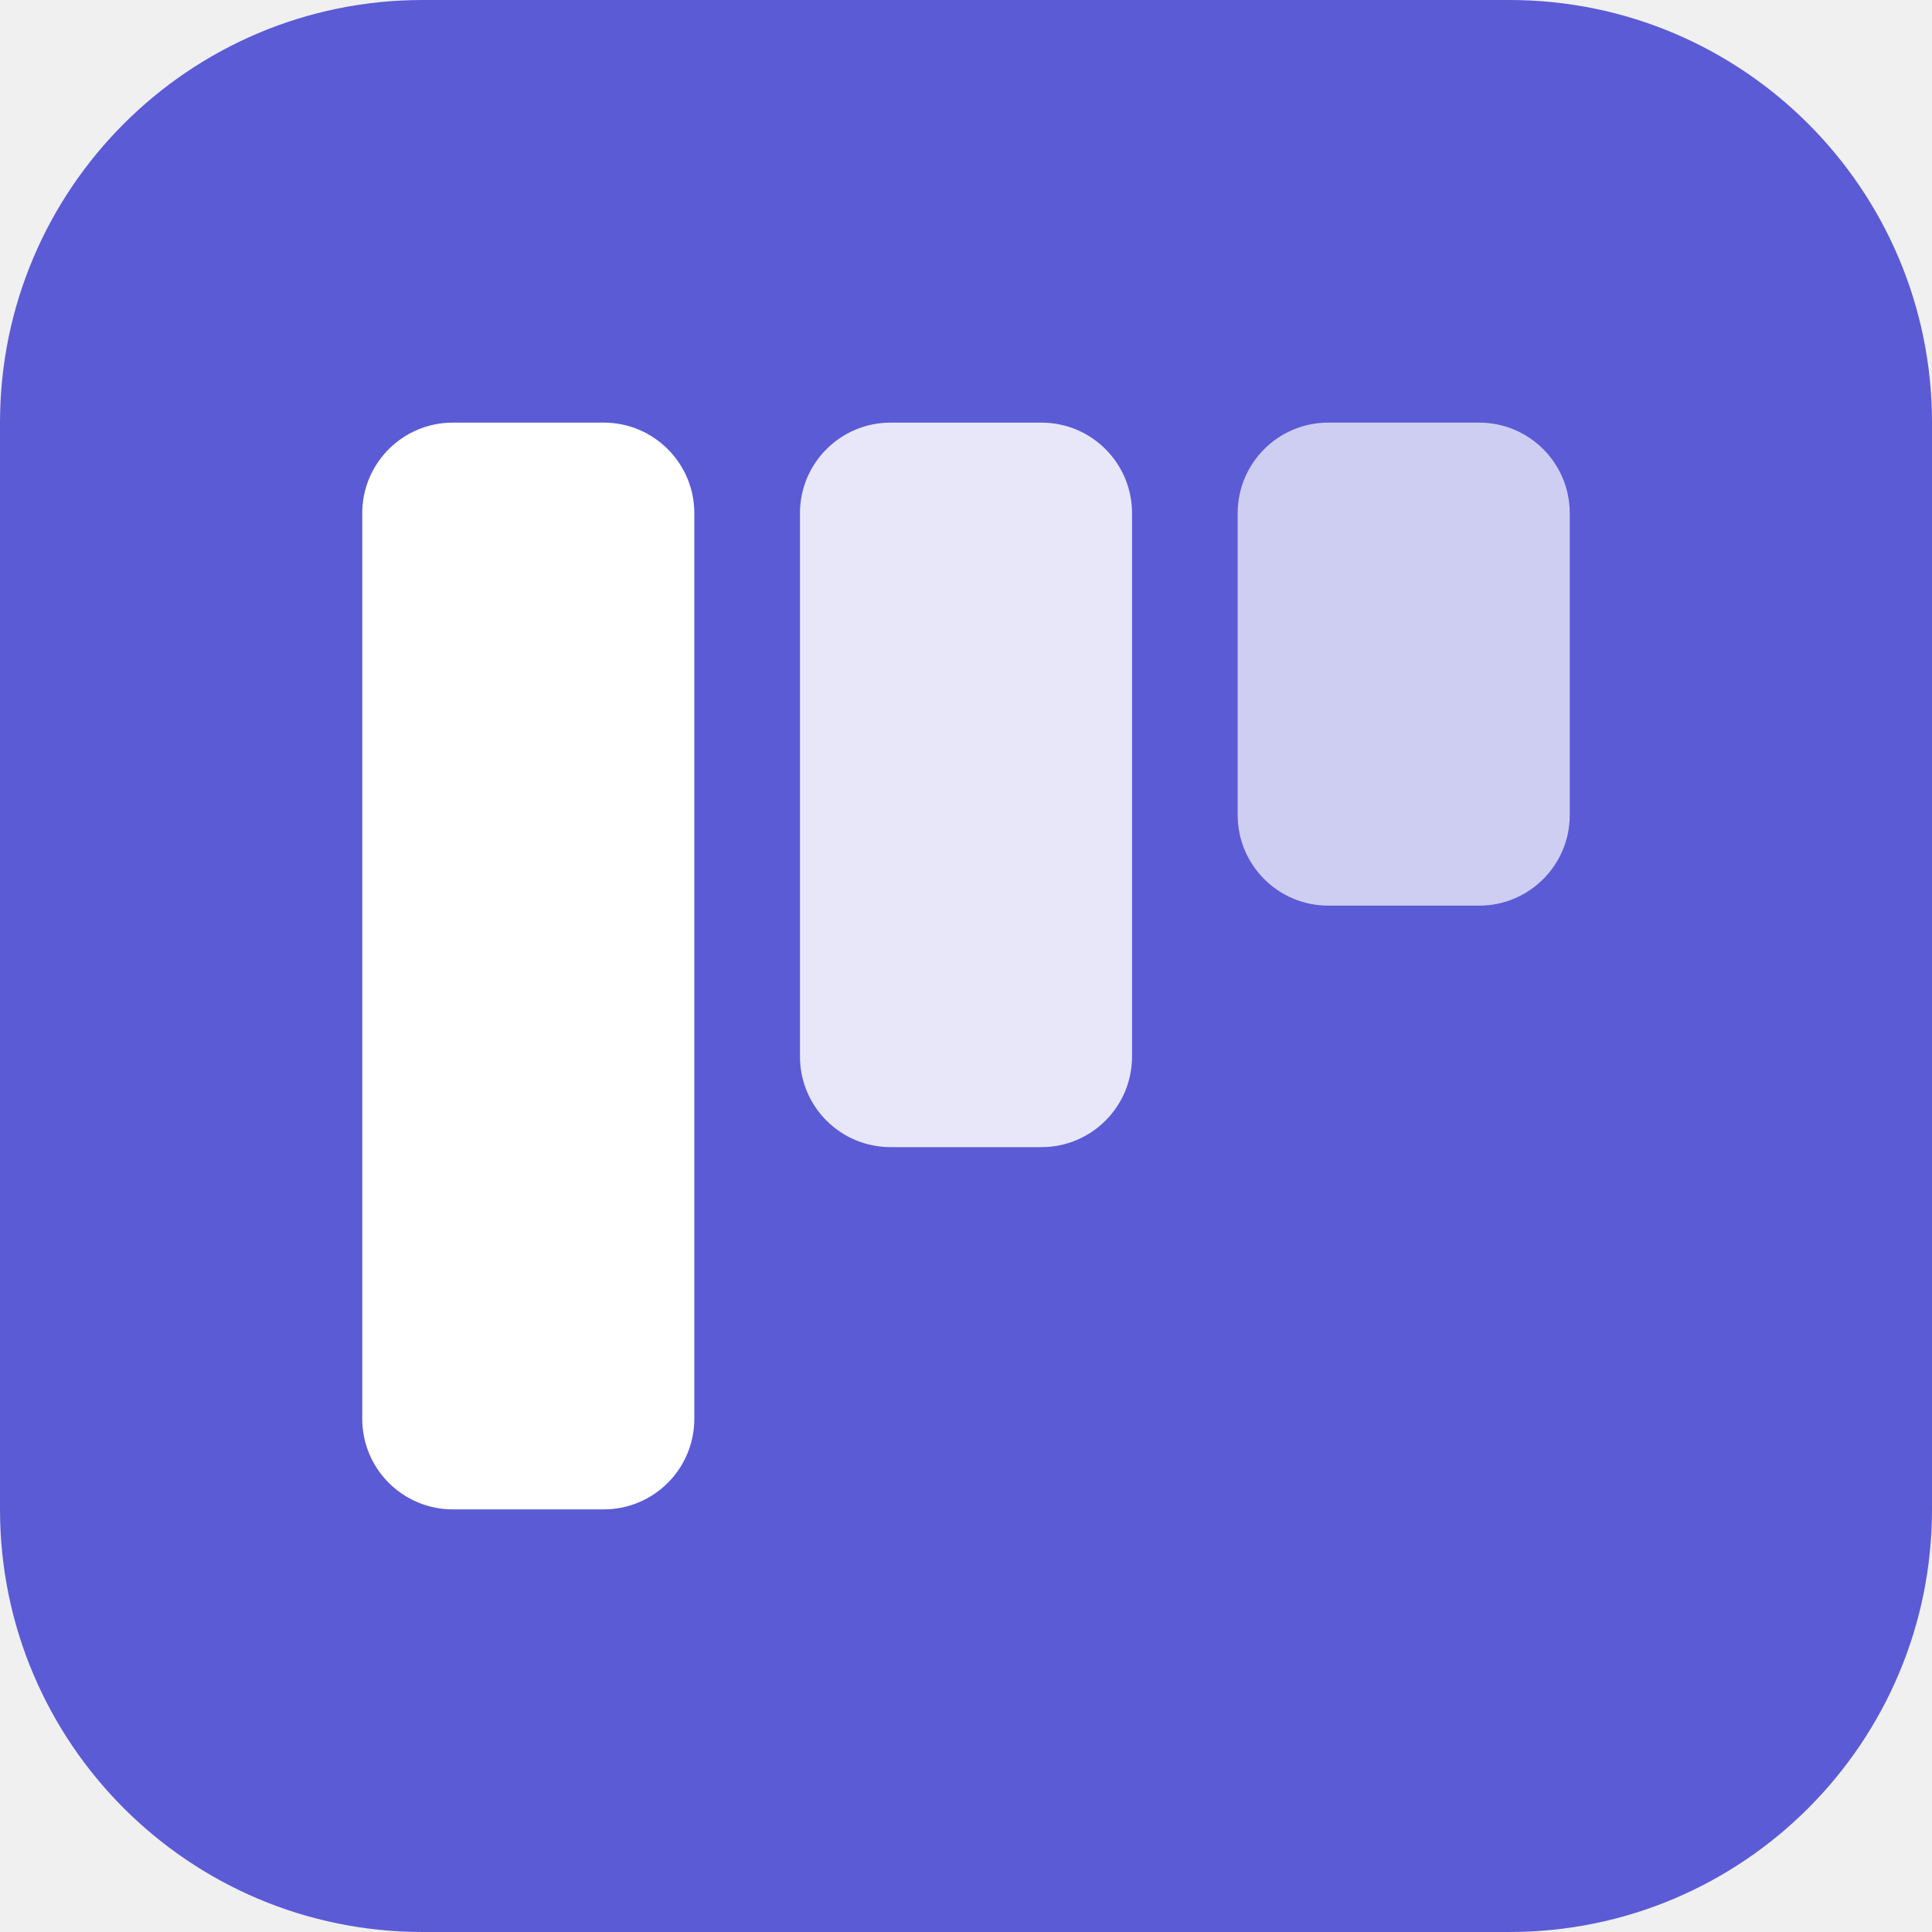
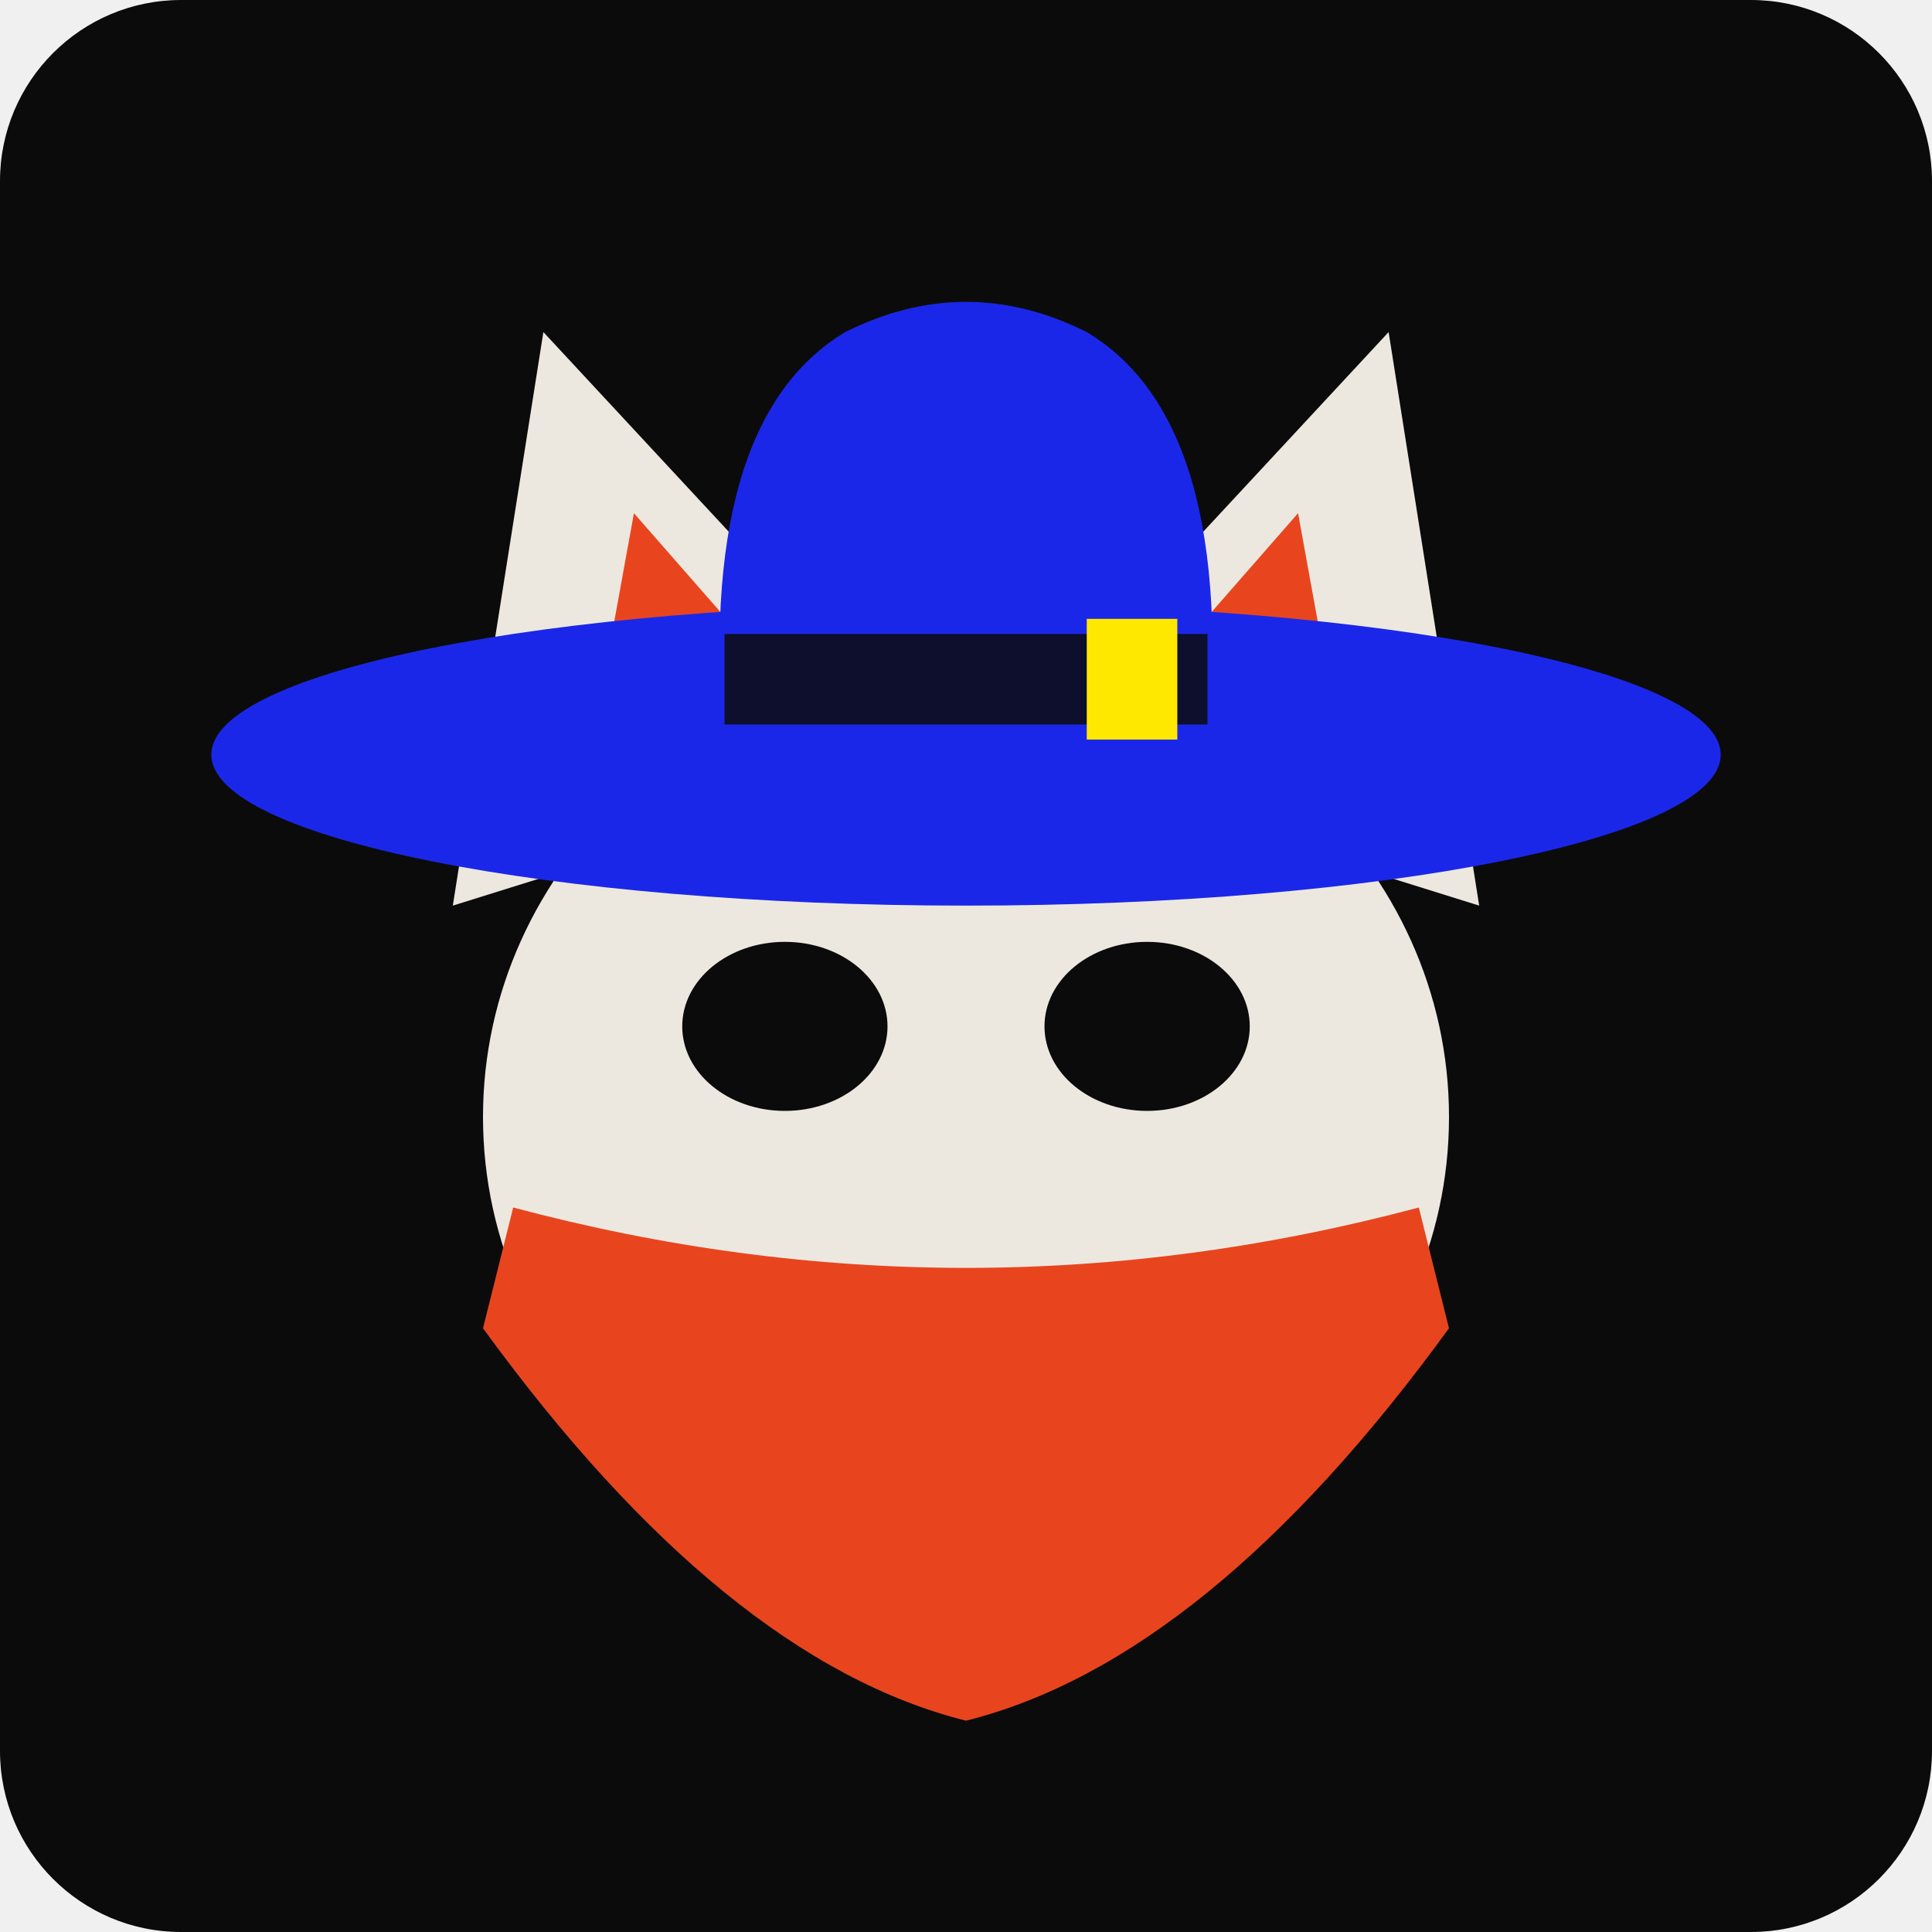
- <svg xmlns="http://www.w3.org/2000/svg" viewBox="0 0 32 32">
-   <rect width="32" height="32" rx="7" fill="#5b5bd6" />
-   <rect x="6" y="7" width="5.5" height="18" rx="1.5" fill="#fff" />
-   <rect x="13.25" y="7" width="5.5" height="12" rx="1.5" fill="#fff" opacity=".85" />
-   <rect x="20.5" y="7" width="5.5" height="8" rx="1.5" fill="#fff" opacity=".7" />
+ <svg xmlns="http://www.w3.org/2000/svg" viewBox="0 0 64 64" width="64" height="64" role="img" aria-label="Creative Bandit">
+   <rect width="64" height="64" rx="6" fill="#0B0B0C" />
+   <path d="M 15 30 L 18 11 L 31 25 Z" fill="#EDE8DF" />
+   <path d="M 49 30 L 46 11 L 33 25 Z" fill="#EDE8DF" />
+   <path d="M 19 28 L 21 17 L 28 25 Z" fill="#E8451F" />
+   <path d="M 45 28 L 43 17 L 36 25 Z" fill="#E8451F" />
+   <ellipse cx="32" cy="37" rx="16" ry="15" fill="#EDE8DF" />
+   <ellipse cx="26" cy="34" rx="3.4" ry="2.8" fill="#0B0B0C" />
+   <ellipse cx="38" cy="34" rx="3.4" ry="2.8" fill="#0B0B0C" />
+   <path d="M 17 40 Q 32 44 47 40 L 48 44 Q 40 55 32 57 Q 24 55 16 44 Z" fill="#E8451F" />
+   <ellipse cx="32" cy="25" rx="25" ry="5" fill="#1B27E8" />
+   <path d="M 24 25 Q 23 14 28 11 Q 32 9 36 11 Q 41 14 40 25 Z" fill="#1B27E8" />
+   <rect x="24" y="21" width="16" height="3" fill="#0B0B0C" opacity="0.85" />
+   <rect x="36" y="20.5" width="3" height="4" fill="#FFE800" />
</svg>
